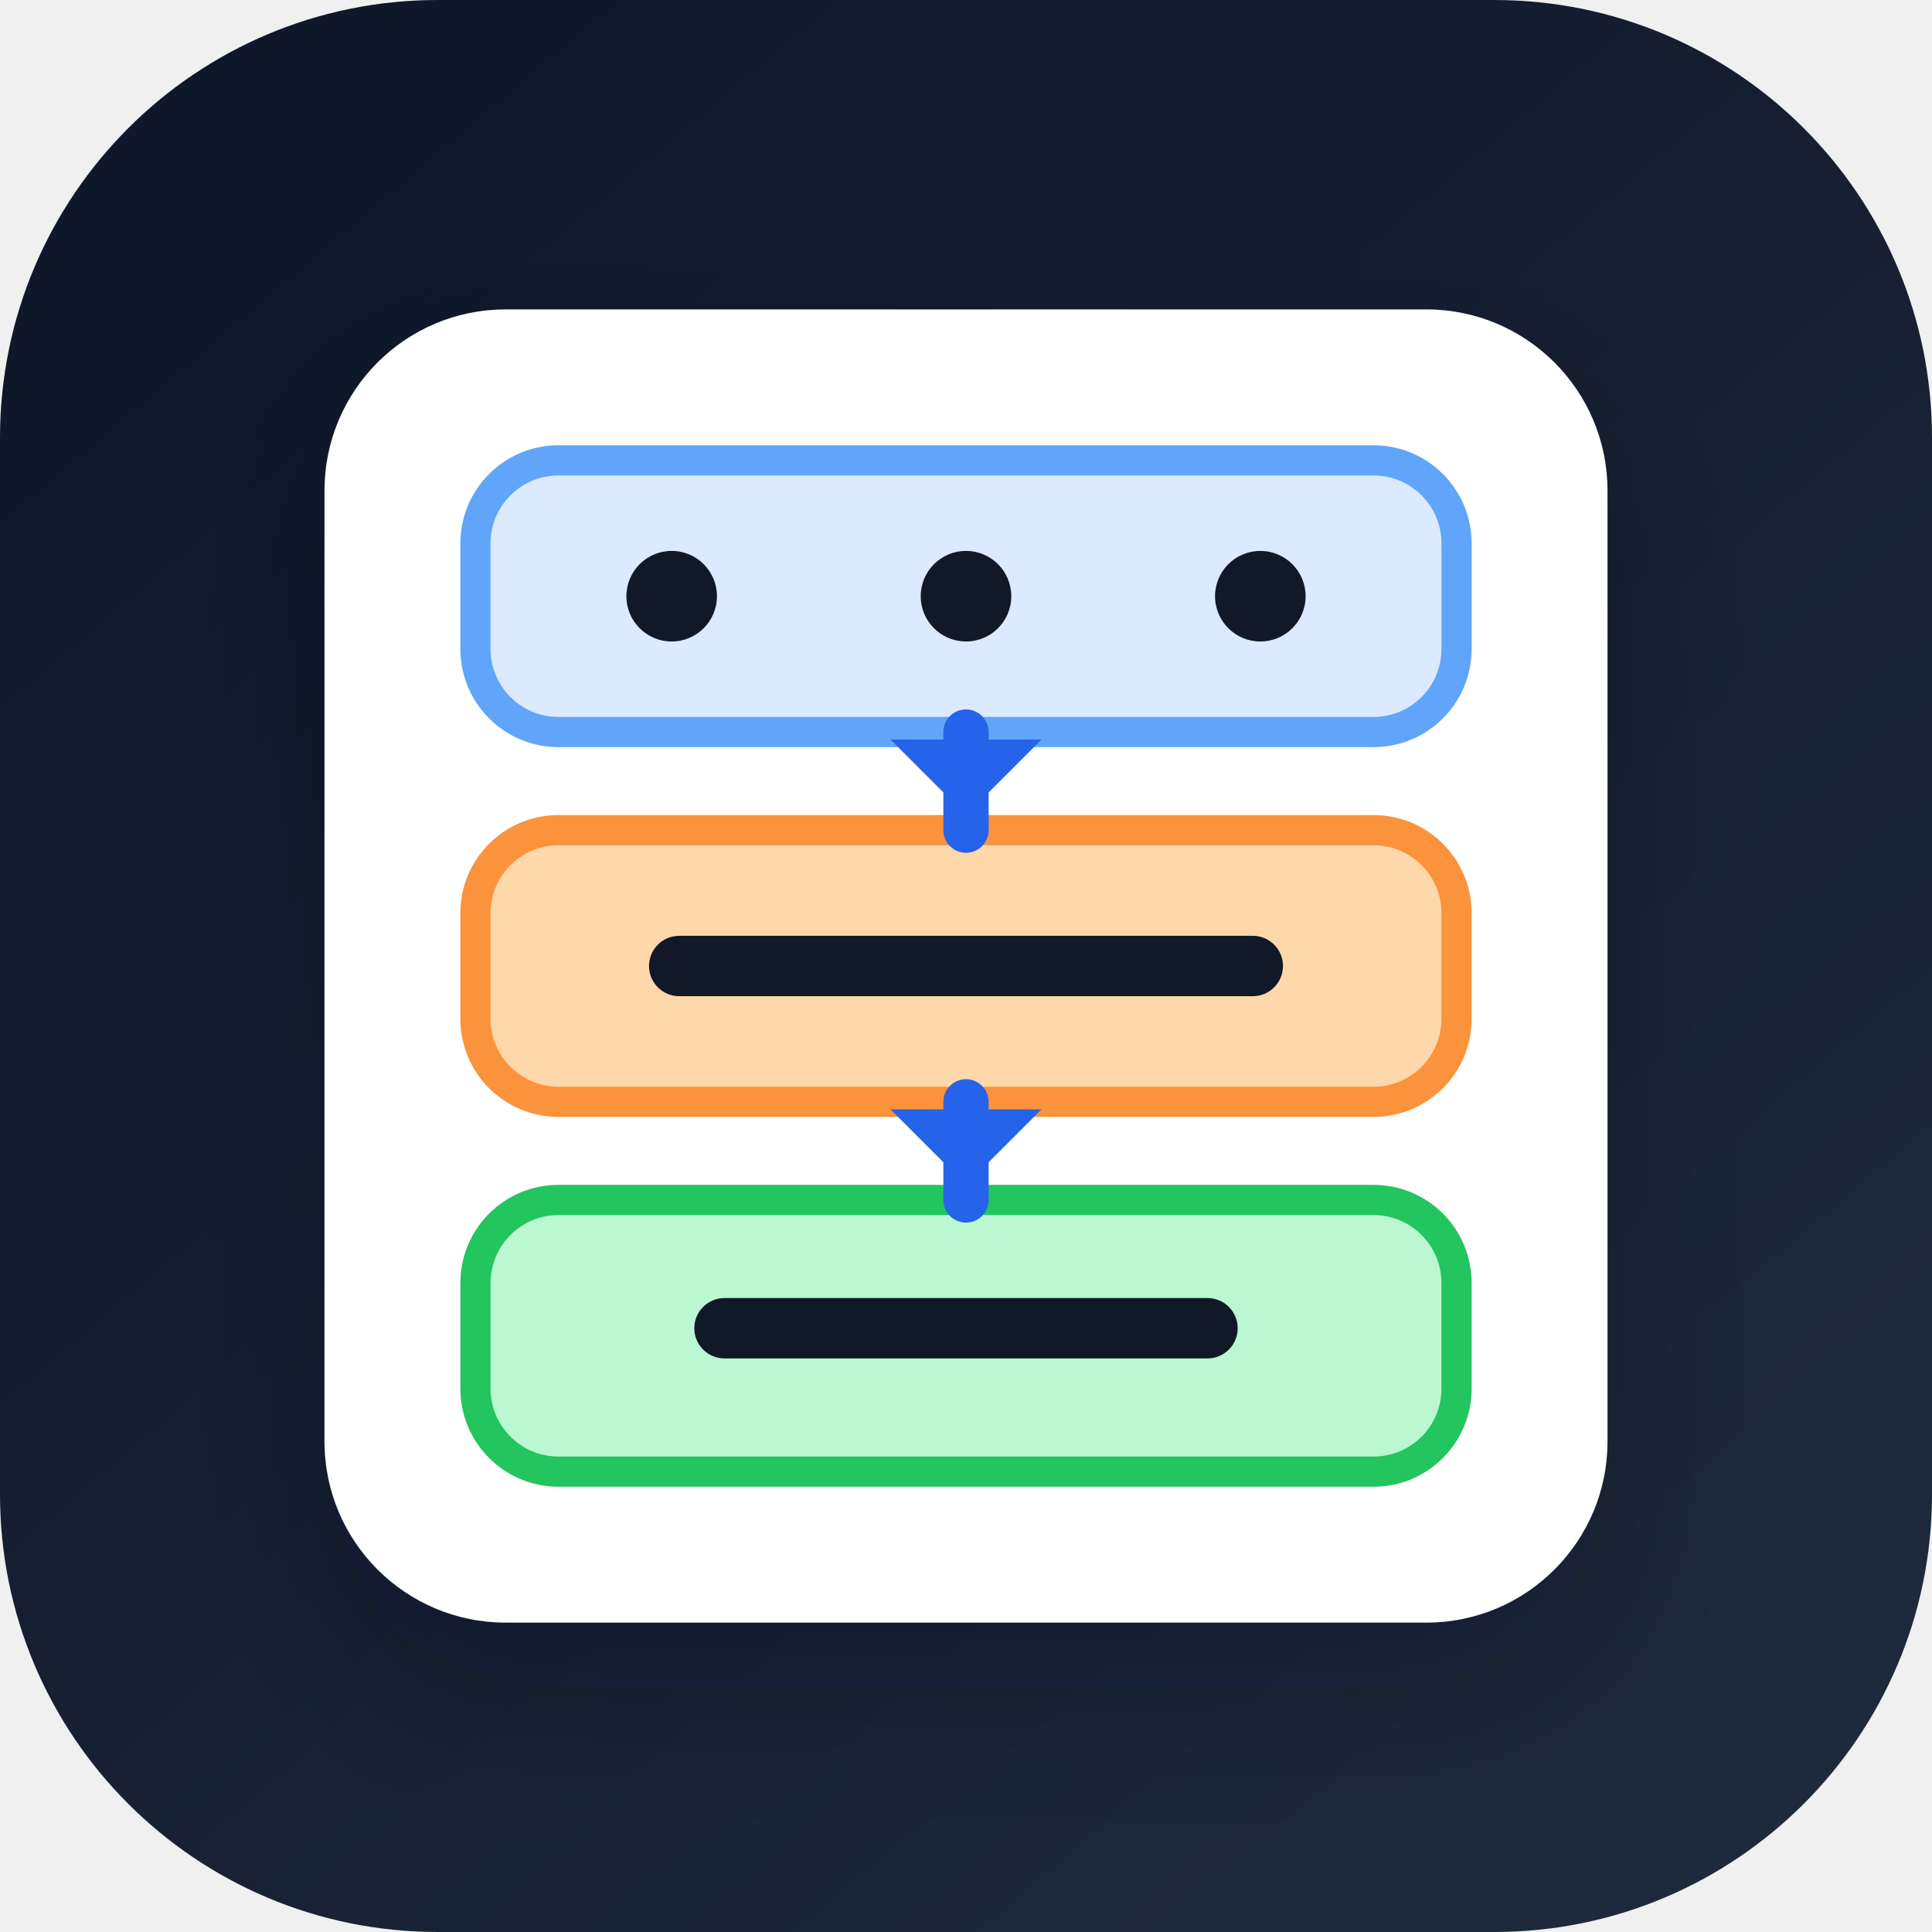
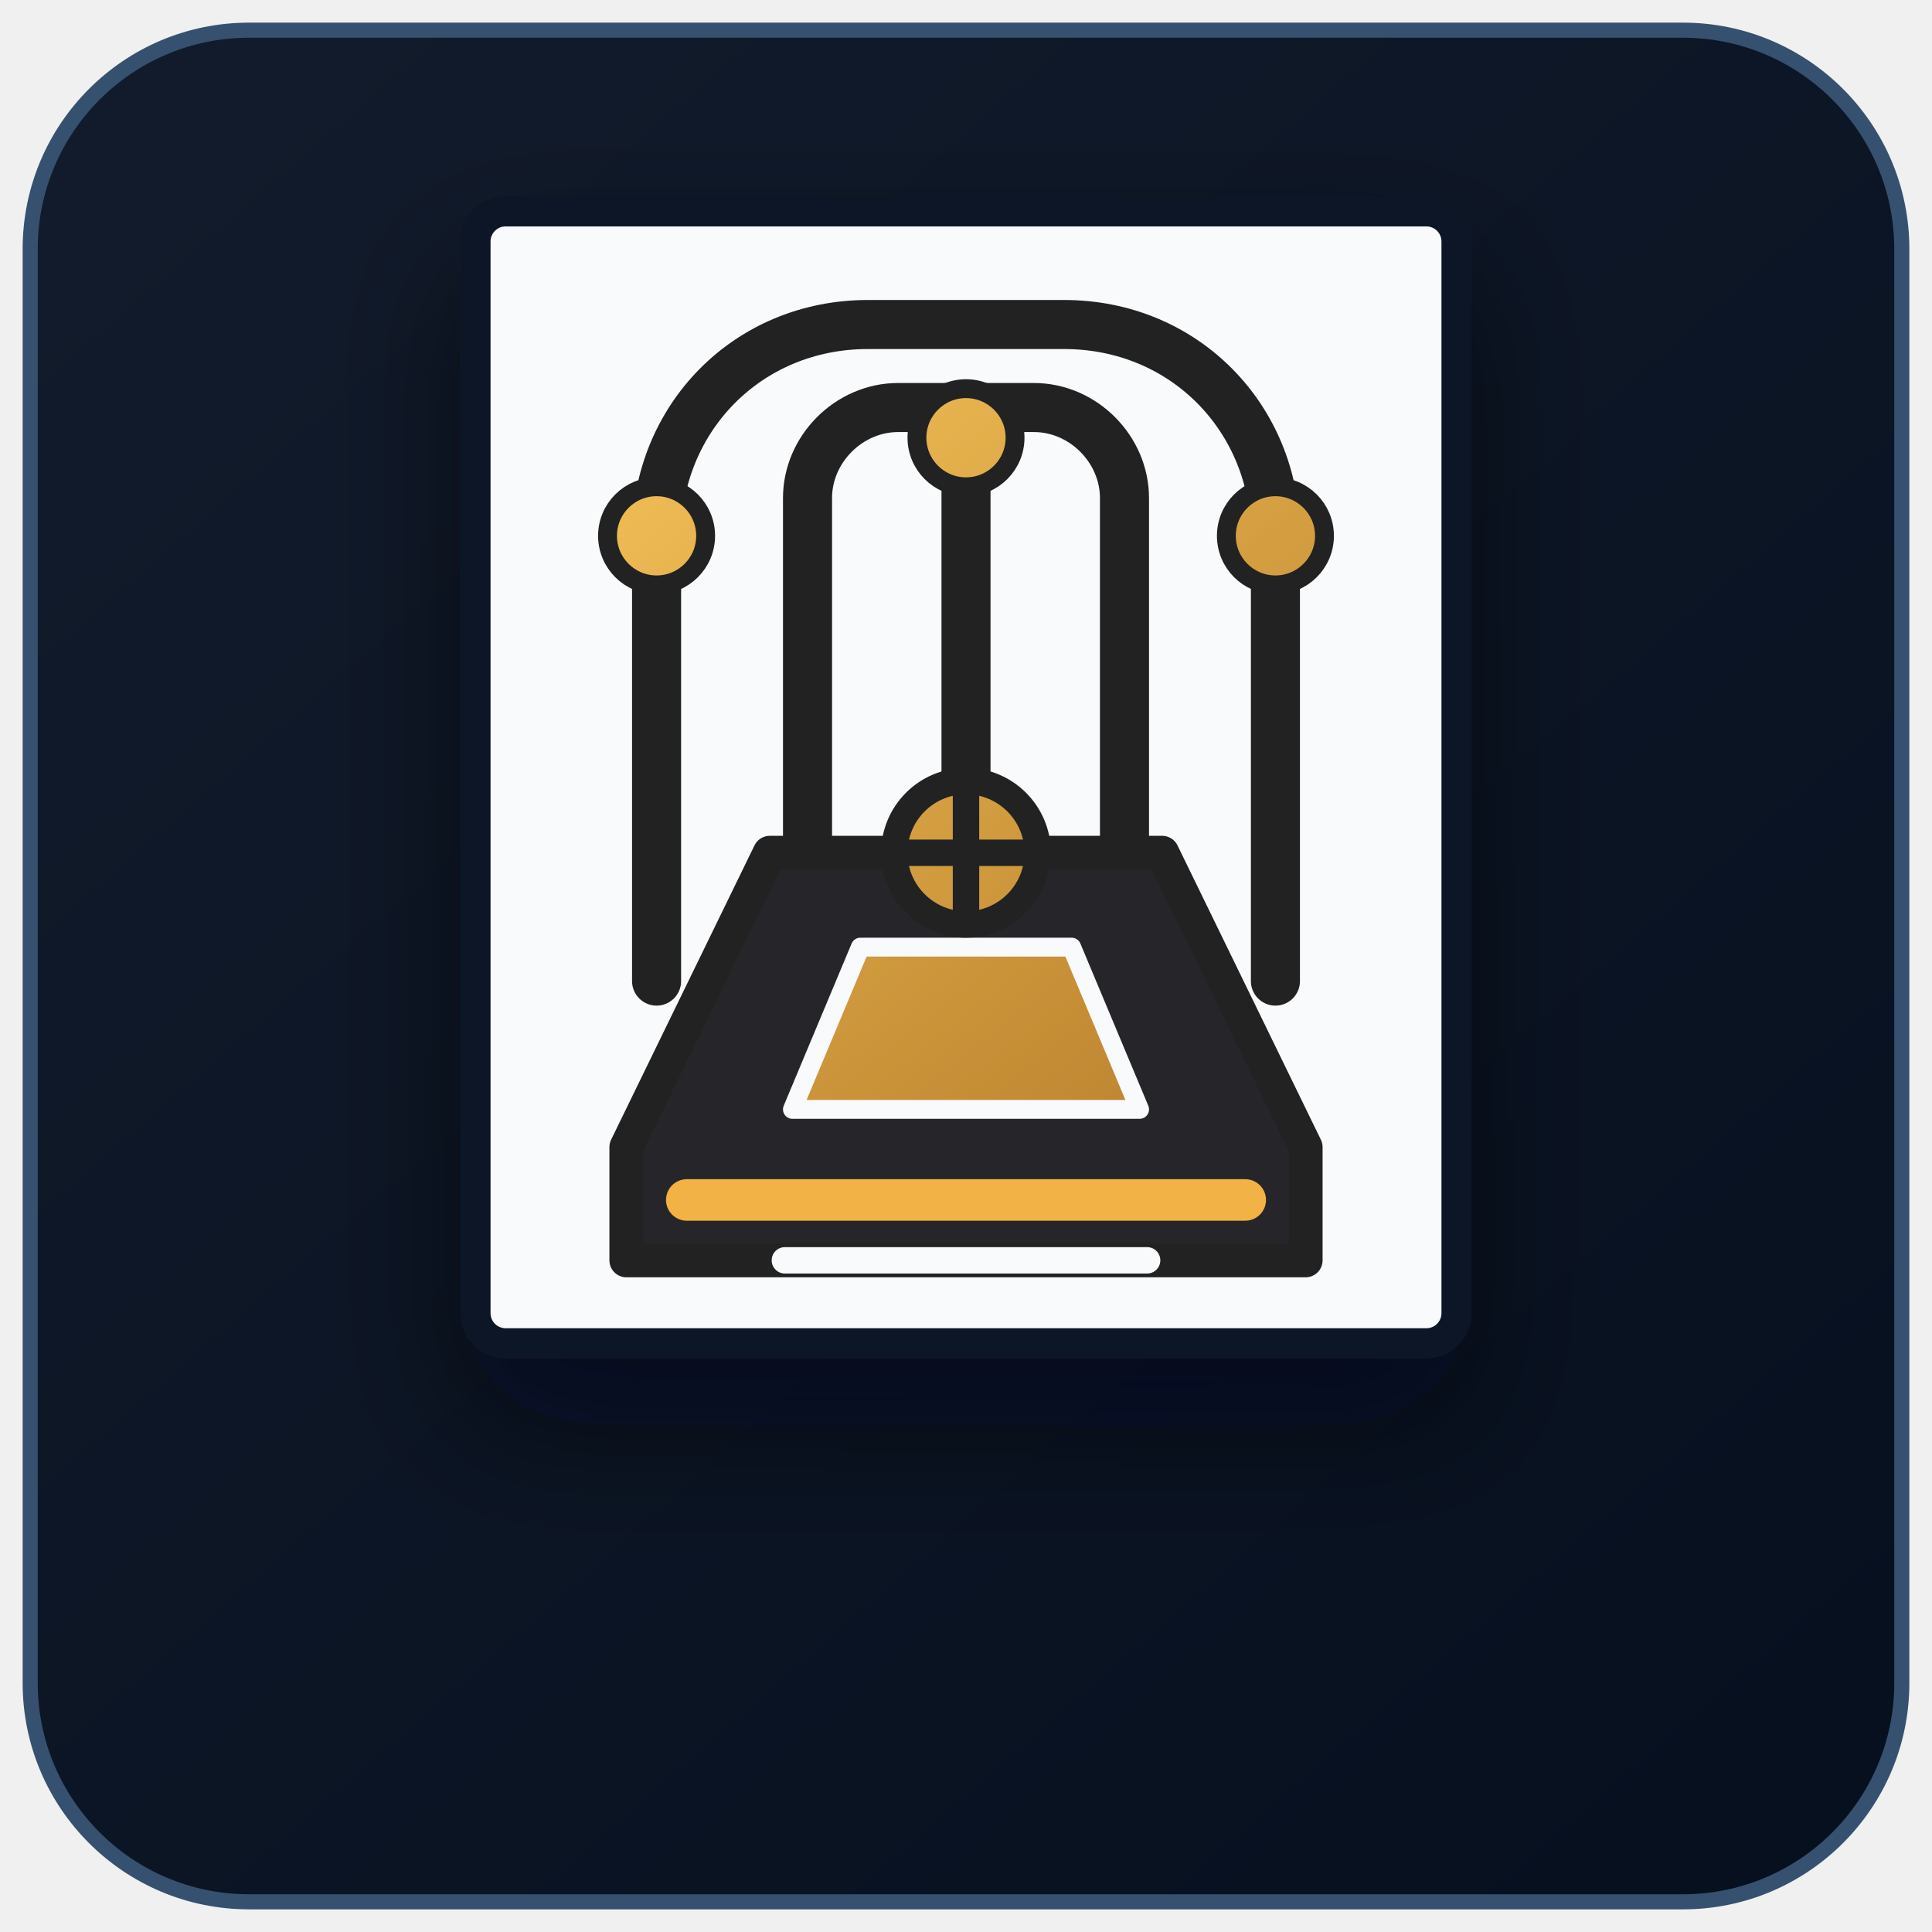
- <svg xmlns="http://www.w3.org/2000/svg" viewBox="0 0 512 512" role="img" aria-label="MindMap layered flow icon candidate">
+ <svg xmlns="http://www.w3.org/2000/svg" viewBox="0 0 512 512" role="img" aria-label="MindMap command tower icon candidate">
  <defs>
-     <linearGradient id="bg" x1="80" y1="48" x2="432" y2="464" gradientUnits="userSpaceOnUse">
-       <stop offset="0" stop-color="#0f172a" />
-       <stop offset="1" stop-color="#1e293b" />
+     <linearGradient id="tile" x1="48" y1="32" x2="448" y2="492" gradientUnits="userSpaceOnUse">
+       <stop offset="0" stop-color="#121b2b" />
+       <stop offset="1" stop-color="#07101f" />
    </linearGradient>
-     <filter id="shadow" x="-20%" y="-20%" width="140%" height="140%">
-       <feDropShadow dx="0" dy="18" stdDeviation="22" flood-color="#020617" flood-opacity="0.28" />
+     <linearGradient id="gold" x1="144" y1="104" x2="368" y2="384" gradientUnits="userSpaceOnUse">
+       <stop offset="0" stop-color="#f5c35a" />
+       <stop offset="1" stop-color="#a66b1e" />
+     </linearGradient>
+     <filter id="lift" x="-20%" y="-20%" width="140%" height="150%">
+       <feDropShadow dx="0" dy="18" stdDeviation="18" flood-color="#020617" flood-opacity=".5" />
    </filter>
  </defs>
-   <rect width="512" height="512" rx="116" fill="url(#bg)" />
-   <g filter="url(#shadow)">
-     <rect x="86" y="82" width="340" height="348" rx="48" fill="#ffffff" />
+   <rect x="8" y="8" width="496" height="496" rx="58" fill="url(#tile)" stroke="#36516f" stroke-width="4" />
+   <g filter="url(#lift)">
+     <rect x="126" y="56" width="260" height="300" rx="8" fill="#f8fafc" />
+     <rect x="126" y="56" width="260" height="300" rx="8" fill="none" stroke="#111827" stroke-width="8" />
+     <path d="M174 260V142c0-31 24-56 56-56h52c32 0 56 25 56 56v118" fill="none" stroke="#222222" stroke-width="13" stroke-linecap="round" />
+     <path d="M214 260V132c0-13 11-24 24-24h36c13 0 24 11 24 24v128" fill="none" stroke="#222222" stroke-width="13" stroke-linecap="round" />
+     <path d="M256 264V116" fill="none" stroke="#222222" stroke-width="13" stroke-linecap="round" />
+     <circle cx="174" cy="142" r="13" fill="url(#gold)" stroke="#222222" stroke-width="5" />
+     <circle cx="256" cy="116" r="13" fill="url(#gold)" stroke="#222222" stroke-width="5" />
+     <circle cx="338" cy="142" r="13" fill="url(#gold)" stroke="#222222" stroke-width="5" />
+     <path d="M166 304l38-78h104l38 78v30H166z" fill="#27272a" stroke="#222222" stroke-linejoin="round" stroke-width="9" />
+     <path d="M210 294l18-43h56l18 43z" fill="url(#gold)" stroke="#f8fafc" stroke-linejoin="round" stroke-width="5" />
+     <path d="M182 318h148" stroke="#f3b244" stroke-width="11" stroke-linecap="round" />
+     <path d="M208 334h96" stroke="#f8fafc" stroke-width="7" stroke-linecap="round" />
+     <circle cx="256" cy="226" r="19" fill="url(#gold)" stroke="#222222" stroke-width="7" />
+     <path d="M256 209v34M239 226h34" stroke="#222222" stroke-width="7" stroke-linecap="round" />
  </g>
-   <rect x="126" y="122" width="260" height="72" rx="22" fill="#dbeafe" stroke="#60a5fa" stroke-width="8" />
-   <rect x="126" y="220" width="260" height="72" rx="22" fill="#fed7aa" stroke="#fb923c" stroke-width="8" />
-   <rect x="126" y="318" width="260" height="72" rx="22" fill="#bbf7d0" stroke="#22c55e" stroke-width="8" />
-   <path d="M256 194v26M256 292v26" fill="none" stroke="#2563eb" stroke-width="12" stroke-linecap="round" />
-   <path d="M256 216l-20-20h40zM256 314l-20-20h40z" fill="#2563eb" />
-   <circle cx="178" cy="158" r="12" fill="#111827" />
-   <circle cx="256" cy="158" r="12" fill="#111827" />
-   <circle cx="334" cy="158" r="12" fill="#111827" />
-   <rect x="172" y="248" width="168" height="16" rx="8" fill="#111827" />
-   <rect x="184" y="344" width="144" height="16" rx="8" fill="#111827" />
</svg>
